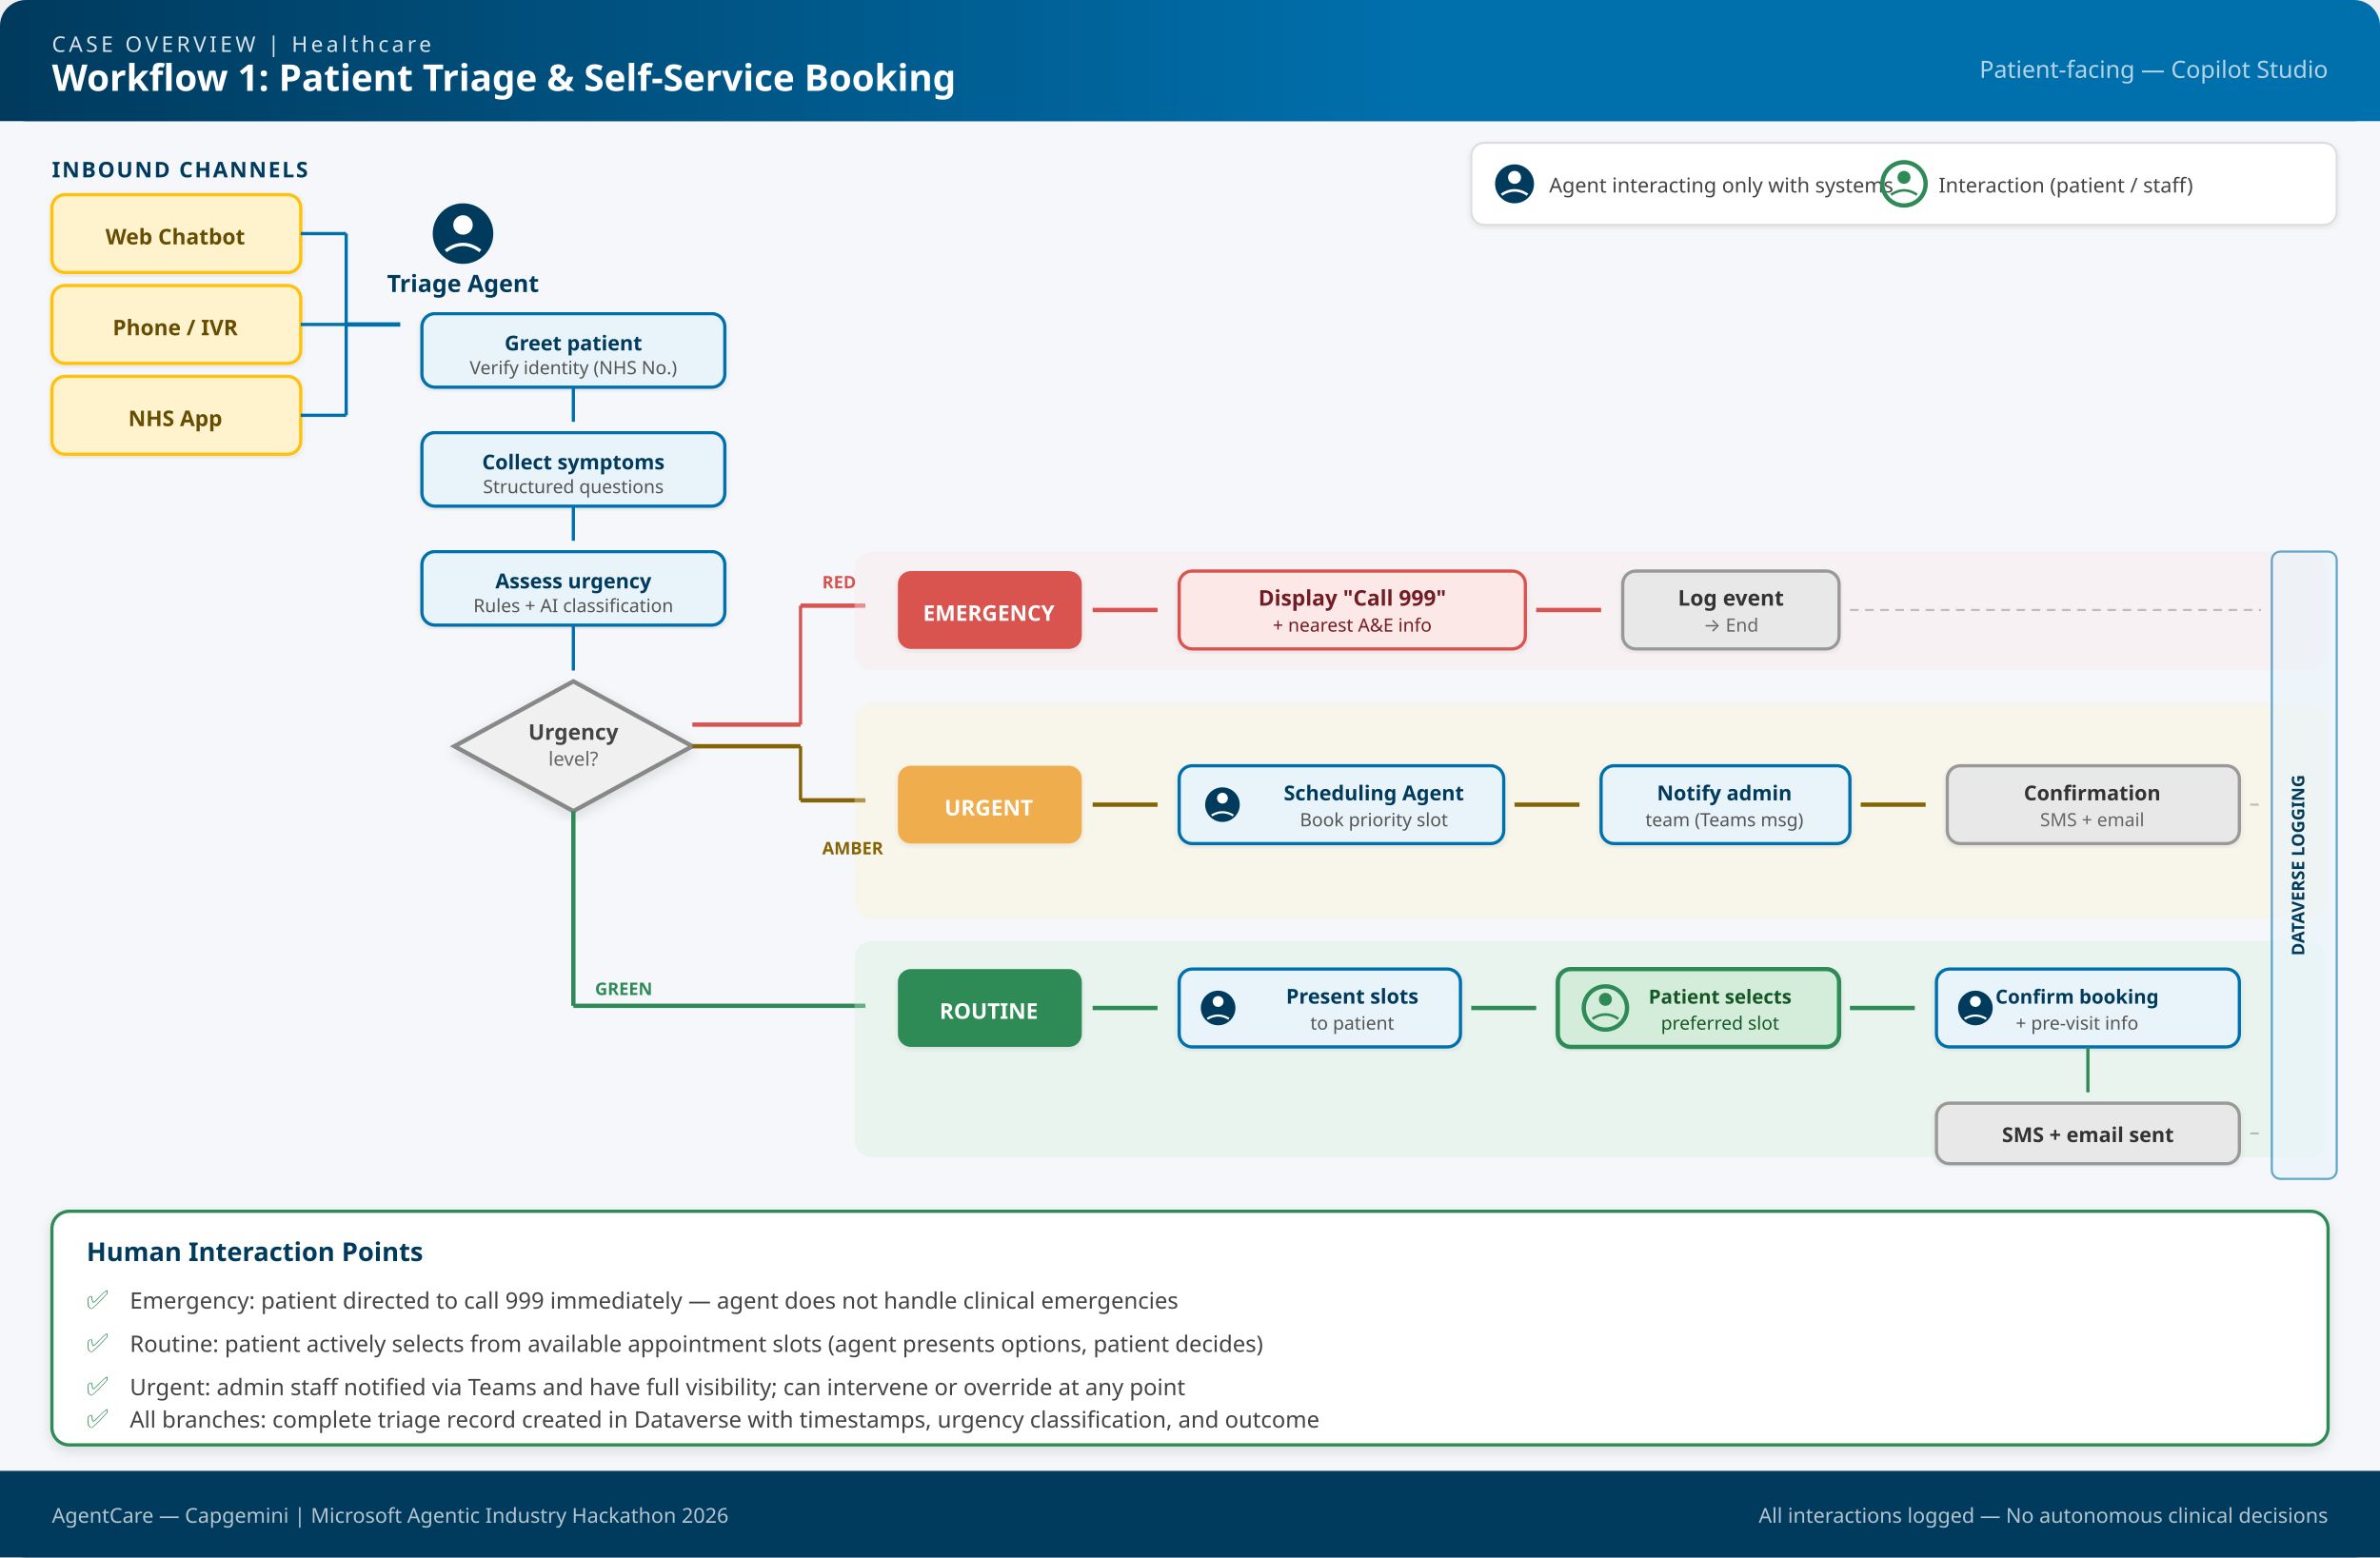
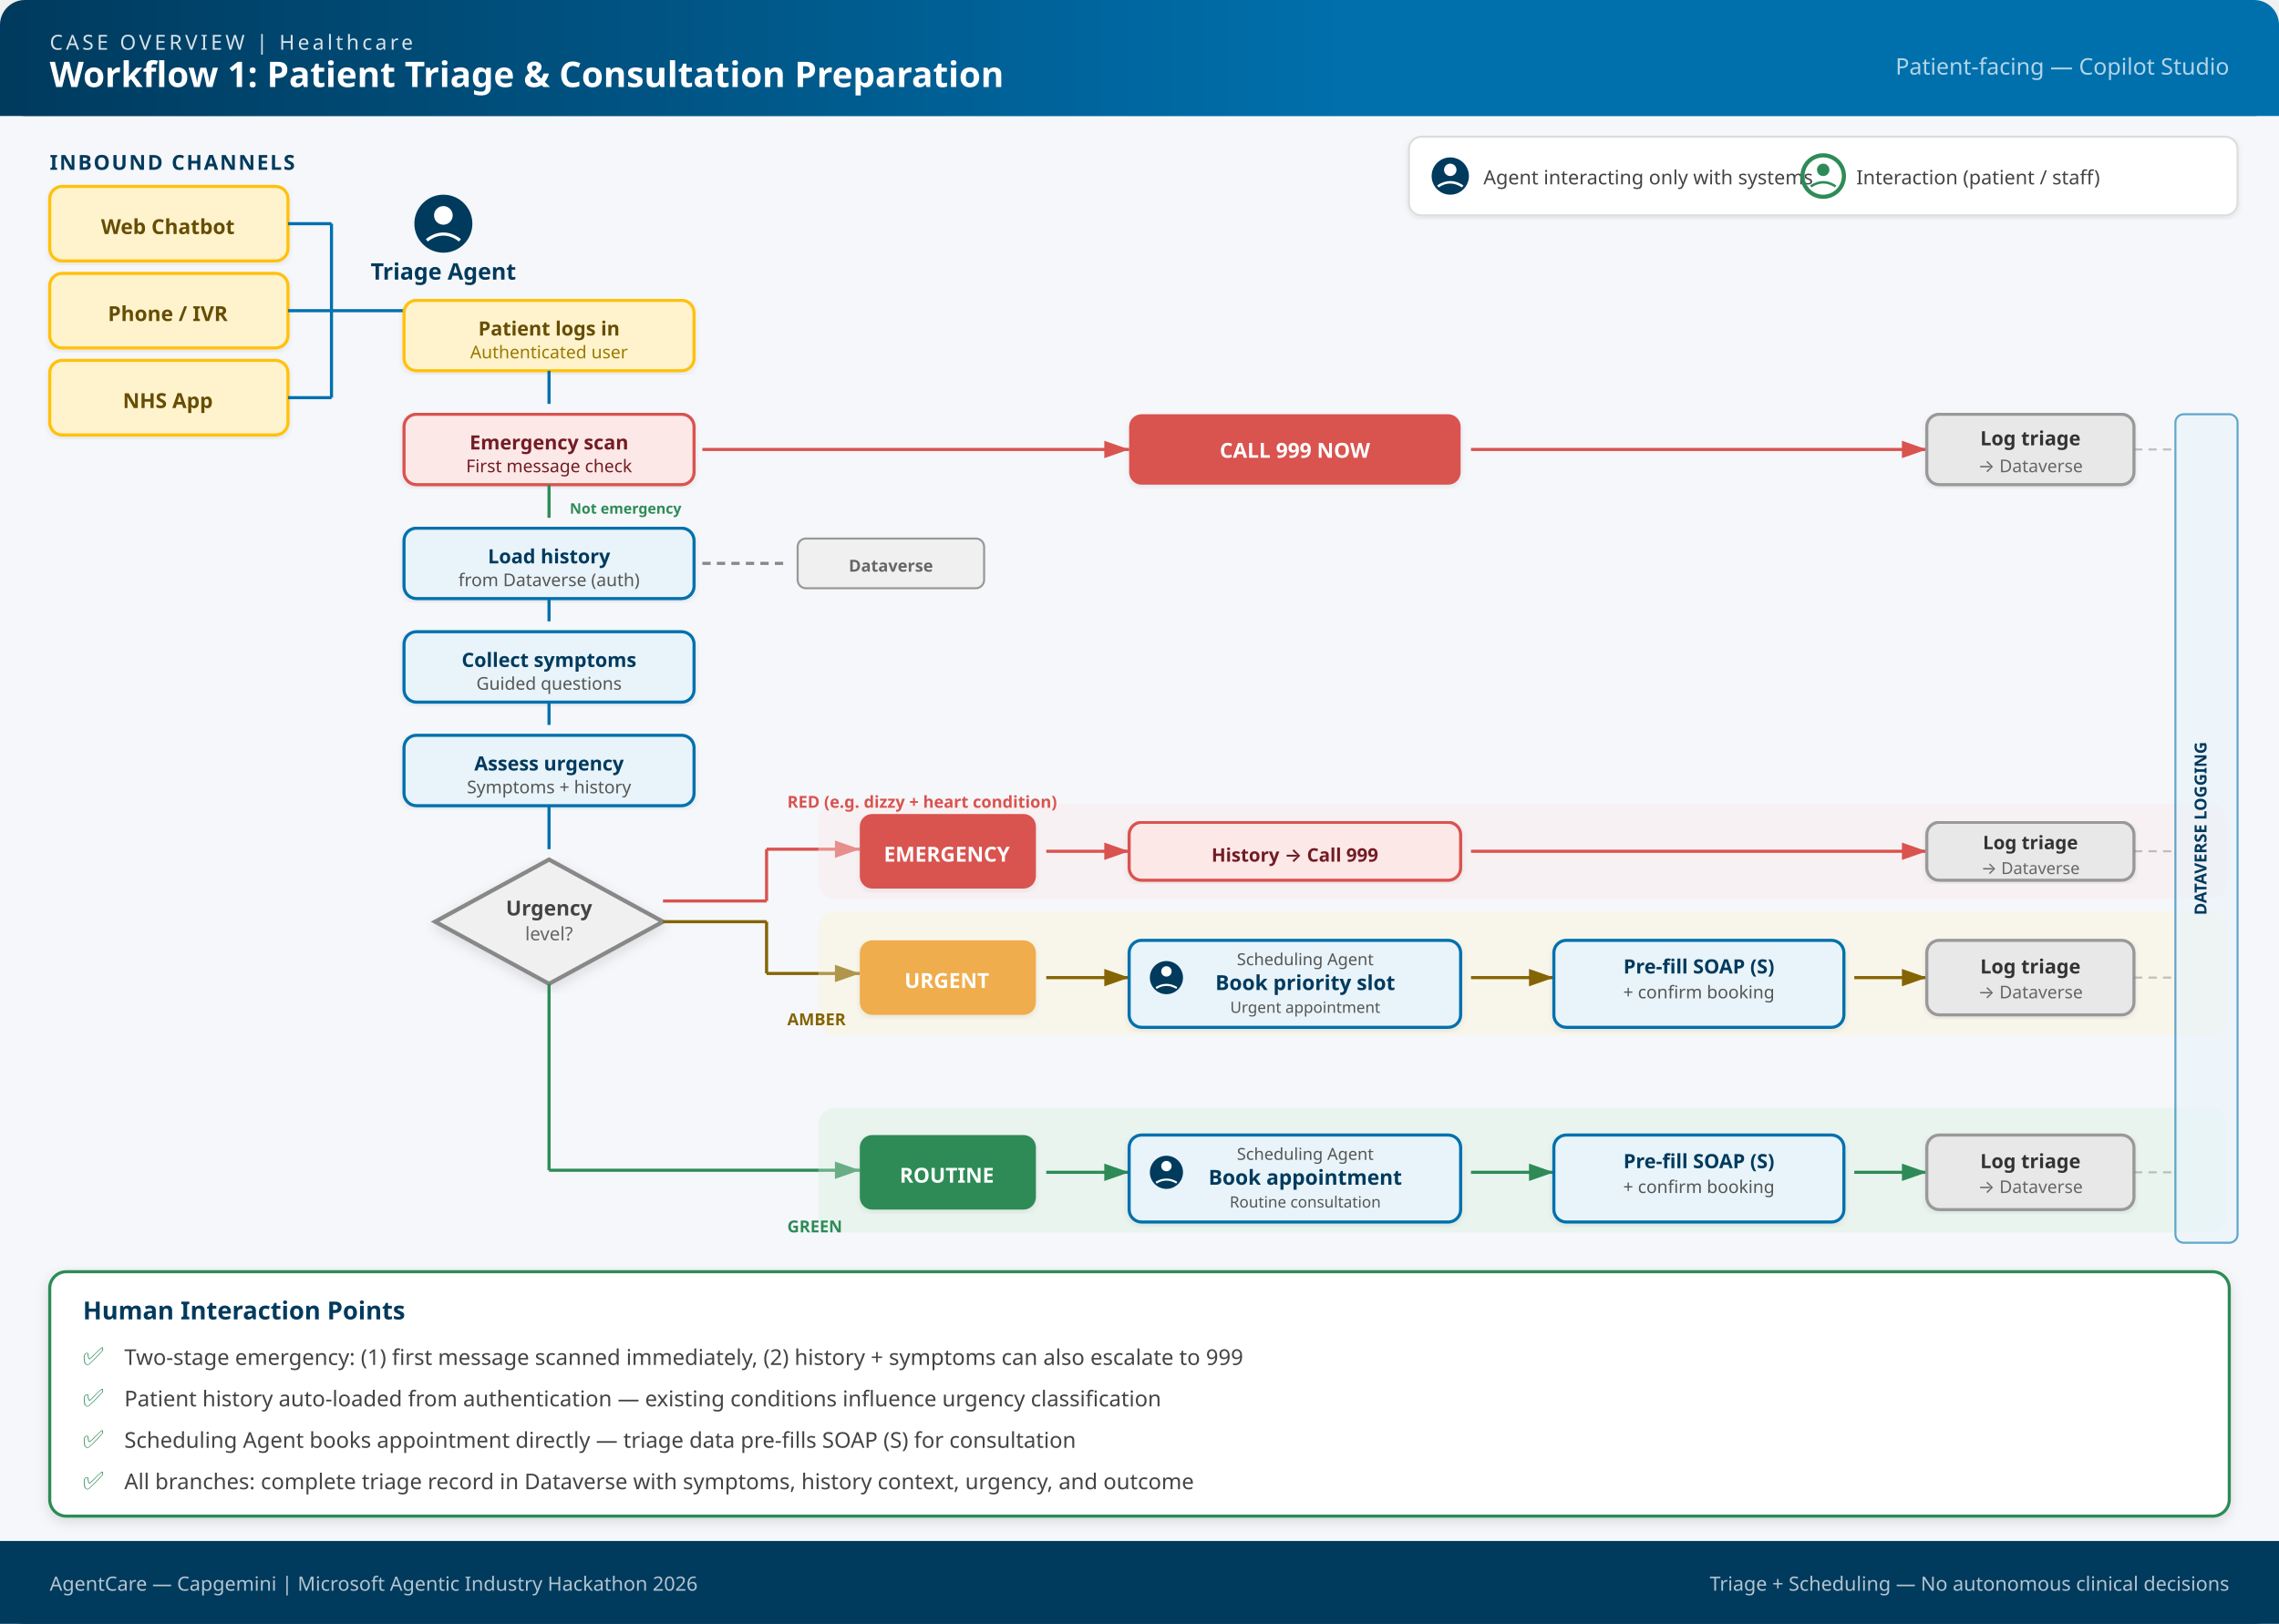
- <svg xmlns="http://www.w3.org/2000/svg" viewBox="0 0 1100 720" font-family="'Segoe UI', -apple-system, sans-serif">
+ <svg xmlns="http://www.w3.org/2000/svg" viewBox="0 0 1100 784" font-family="'Segoe UI', -apple-system, sans-serif">
  <defs>
    <filter id="shadow" x="-4%" y="-4%" width="108%" height="112%">
      <feDropShadow dx="0" dy="2" stdDeviation="3" flood-opacity="0.12" />
    </filter>
    <filter id="shadowSmall" x="-2%" y="-2%" width="104%" height="108%">
      <feDropShadow dx="0" dy="1" stdDeviation="1.5" flood-opacity="0.08" />
    </filter>
-     <marker id="arrow" viewBox="0 0 10 7" refX="10" refY="3.5" markerWidth="10" markerHeight="7" orient="auto-start-auto">
+     <marker id="arrow" viewBox="0 0 10 7" refX="10" refY="3.5" markerWidth="8" markerHeight="6" orient="auto-start-auto">
      <polygon points="0 0, 10 3.5, 0 7" fill="#0070AD" />
    </marker>
-     <marker id="arrowRed" viewBox="0 0 10 7" refX="10" refY="3.5" markerWidth="10" markerHeight="7" orient="auto-start-auto">
+     <marker id="arrowRed" viewBox="0 0 10 7" refX="10" refY="3.5" markerWidth="8" markerHeight="6" orient="auto-start-auto">
      <polygon points="0 0, 10 3.5, 0 7" fill="#D9534F" />
    </marker>
-     <marker id="arrowAmber" viewBox="0 0 10 7" refX="10" refY="3.5" markerWidth="10" markerHeight="7" orient="auto-start-auto">
+     <marker id="arrowAmber" viewBox="0 0 10 7" refX="10" refY="3.5" markerWidth="8" markerHeight="6" orient="auto-start-auto">
      <polygon points="0 0, 10 3.5, 0 7" fill="#856404" />
    </marker>
-     <marker id="arrowGreen" viewBox="0 0 10 7" refX="10" refY="3.5" markerWidth="10" markerHeight="7" orient="auto-start-auto">
+     <marker id="arrowGreen" viewBox="0 0 10 7" refX="10" refY="3.5" markerWidth="8" markerHeight="6" orient="auto-start-auto">
      <polygon points="0 0, 10 3.5, 0 7" fill="#2E8B57" />
    </marker>
-     <marker id="arrowGrey" viewBox="0 0 10 7" refX="10" refY="3.5" markerWidth="10" markerHeight="7" orient="auto-start-auto">
+     <marker id="arrowGrey" viewBox="0 0 10 7" refX="10" refY="3.5" markerWidth="8" markerHeight="6" orient="auto-start-auto">
      <polygon points="0 0, 10 3.5, 0 7" fill="#666" />
    </marker>
    <linearGradient id="headerGrad" x1="0" y1="0" x2="1" y2="0">
      <stop offset="0%" stop-color="#003A5D" />
      <stop offset="60%" stop-color="#0070AD" />
      <stop offset="100%" stop-color="#0070AD" />
    </linearGradient>
    <linearGradient id="footerGrad" x1="0" y1="0" x2="1" y2="0">
      <stop offset="0%" stop-color="#003A5D" />
      <stop offset="100%" stop-color="#003A5D" />
    </linearGradient>
    <clipPath id="agentClip">
      <circle cx="0" cy="0" r="14" />
    </clipPath>
  </defs>
-   <rect width="1100" height="720" rx="12" fill="#F5F7FA" />
+   <rect width="1100" height="784" rx="12" fill="#F5F7FA" />
  <rect width="1100" height="56" rx="12" fill="url(#headerGrad)" />
  <rect y="44" width="1100" height="12" fill="url(#headerGrad)" />
  <text x="24" y="24" fill="white" font-size="10" font-weight="400" letter-spacing="1.5" opacity="0.85">CASE OVERVIEW | Healthcare</text>
-   <text x="24" y="42" fill="white" font-size="17" font-weight="700">Workflow 1: Patient Triage &amp; Self-Service Booking</text>
+   <text x="24" y="42" fill="white" font-size="17" font-weight="700">Workflow 1: Patient Triage &amp; Consultation Preparation</text>
  <text x="1076" y="36" text-anchor="end" fill="white" font-size="11" opacity="0.7">Patient-facing — Copilot Studio</text>
  <rect x="680" y="66" width="400" height="38" rx="6" fill="white" stroke="#ddd" stroke-width="1" filter="url(#shadowSmall)" />
  <circle cx="700" cy="85" r="9" fill="#003A5D" />
  <circle cx="700" cy="82" r="3" fill="white" />
  <path d="M694,90 Q700,86 706,90" fill="none" stroke="white" stroke-width="1.2" />
  <text x="716" y="89" font-size="9.5" fill="#444">Agent interacting only with systems</text>
  <circle cx="880" cy="85" r="10" fill="none" stroke="#2E8B57" stroke-width="2" />
  <circle cx="880" cy="82" r="3" fill="#2E8B57" />
  <path d="M874,90 Q880,86 886,90" fill="none" stroke="#2E8B57" stroke-width="1.2" />
  <text x="896" y="89" font-size="9.5" fill="#444">Interaction (patient / staff)</text>
  <text x="24" y="82" font-size="10" font-weight="600" fill="#003A5D" letter-spacing="0.8">INBOUND CHANNELS</text>
  <rect x="24" y="90" width="115" height="36" rx="6" fill="#fff3cd" stroke="#ffc107" stroke-width="1.5" filter="url(#shadowSmall)" />
  <text x="81" y="113" text-anchor="middle" font-size="10" font-weight="600" fill="#664d03">Web Chatbot</text>
  <rect x="24" y="132" width="115" height="36" rx="6" fill="#fff3cd" stroke="#ffc107" stroke-width="1.5" filter="url(#shadowSmall)" />
  <text x="81" y="155" text-anchor="middle" font-size="10" font-weight="600" fill="#664d03">Phone / IVR</text>
  <rect x="24" y="174" width="115" height="36" rx="6" fill="#fff3cd" stroke="#ffc107" stroke-width="1.5" filter="url(#shadowSmall)" />
  <text x="81" y="197" text-anchor="middle" font-size="10" font-weight="600" fill="#664d03">NHS App</text>
  <line x1="139" y1="108" x2="160" y2="108" stroke="#0070AD" stroke-width="1.5" />
  <line x1="160" y1="108" x2="160" y2="150" stroke="#0070AD" stroke-width="1.5" />
  <line x1="139" y1="150" x2="160" y2="150" stroke="#0070AD" stroke-width="1.5" />
  <line x1="139" y1="192" x2="160" y2="192" stroke="#0070AD" stroke-width="1.5" />
  <line x1="160" y1="150" x2="160" y2="192" stroke="#0070AD" stroke-width="1.5" />
-   <line x1="160" y1="150" x2="185" y2="150" stroke="#0070AD" stroke-width="2" />
+   <line x1="160" y1="150" x2="195" y2="150" stroke="#0070AD" stroke-width="1.5" />
  <circle cx="214" cy="108" r="14" fill="#003A5D" />
  <circle cx="214" cy="104" r="4.5" fill="white" />
  <path d="M206,116 Q214,110 222,116" fill="none" stroke="white" stroke-width="1.5" />
  <text x="214" y="135" text-anchor="middle" font-size="11" font-weight="700" fill="#003A5D">Triage Agent</text>
-   <rect x="195" y="145" width="140" height="34" rx="6" fill="#E8F4FA" stroke="#0070AD" stroke-width="1.5" filter="url(#shadowSmall)" />
-   <text x="265" y="162" text-anchor="middle" font-size="9.5" font-weight="600" fill="#003A5D">Greet patient</text>
-   <text x="265" y="173" text-anchor="middle" font-size="8.5" fill="#555">Verify identity (NHS No.)</text>
+   <rect x="195" y="145" width="140" height="34" rx="6" fill="#fff3cd" stroke="#ffc107" stroke-width="1.5" filter="url(#shadowSmall)" />
+   <text x="265" y="162" text-anchor="middle" font-size="9.5" font-weight="600" fill="#664d03">Patient logs in</text>
+   <text x="265" y="173" text-anchor="middle" font-size="8.5" fill="#997a00">Authenticated user</text>
  <line x1="265" y1="179" x2="265" y2="195" stroke="#0070AD" stroke-width="1.5" />
-   <rect x="195" y="200" width="140" height="34" rx="6" fill="#E8F4FA" stroke="#0070AD" stroke-width="1.5" filter="url(#shadowSmall)" />
-   <text x="265" y="217" text-anchor="middle" font-size="9.5" font-weight="600" fill="#003A5D">Collect symptoms</text>
-   <text x="265" y="228" text-anchor="middle" font-size="8.5" fill="#555">Structured questions</text>
-   <line x1="265" y1="234" x2="265" y2="250" stroke="#0070AD" stroke-width="1.5" />
+   <rect x="195" y="200" width="140" height="34" rx="6" fill="#fde8e8" stroke="#D9534F" stroke-width="1.5" filter="url(#shadowSmall)" />
+   <text x="265" y="217" text-anchor="middle" font-size="9.5" font-weight="600" fill="#721c24">Emergency scan</text>
+   <text x="265" y="228" text-anchor="middle" font-size="8.5" fill="#721c24">First message check</text>
+   <line x1="339" y1="217" x2="545" y2="217" stroke="#D9534F" stroke-width="1.5" marker-end="url(#arrowRed)" />
+   <rect x="545" y="200" width="160" height="34" rx="6" fill="#D9534F" filter="url(#shadowSmall)" />
+   <text x="625" y="221" text-anchor="middle" font-size="10" font-weight="700" fill="white">CALL 999 NOW</text>
+   <line x1="710" y1="217" x2="930" y2="217" stroke="#D9534F" stroke-width="1.5" marker-end="url(#arrowRed)" />
+   <rect x="930" y="200" width="100" height="34" rx="6" fill="#e8e8e8" stroke="#999" stroke-width="1.5" filter="url(#shadowSmall)" />
+   <text x="980" y="215" text-anchor="middle" font-size="9.5" font-weight="600" fill="#333">Log triage</text>
+   <text x="980" y="228" text-anchor="middle" font-size="8.5" fill="#666">→ Dataverse</text>
+   <line x1="265" y1="234" x2="265" y2="250" stroke="#2E8B57" stroke-width="1.5" />
+   <text x="275" y="248" font-size="7" fill="#2E8B57" font-weight="600">Not emergency</text>
  <rect x="195" y="255" width="140" height="34" rx="6" fill="#E8F4FA" stroke="#0070AD" stroke-width="1.5" filter="url(#shadowSmall)" />
-   <text x="265" y="272" text-anchor="middle" font-size="9.5" font-weight="600" fill="#003A5D">Assess urgency</text>
-   <text x="265" y="283" text-anchor="middle" font-size="8.5" fill="#555">Rules + AI classification</text>
-   <line x1="265" y1="289" x2="265" y2="310" stroke="#0070AD" stroke-width="1.5" />
-   <polygon points="265,315 320,345 265,375 210,345" fill="#f0f0f0" stroke="#888" stroke-width="2" filter="url(#shadow)" />
-   <text x="265" y="342" text-anchor="middle" font-size="10" font-weight="700" fill="#444">Urgency</text>
-   <text x="265" y="354" text-anchor="middle" font-size="9" fill="#666">level?</text>
-   <line x1="320" y1="335" x2="370" y2="335" stroke="#D9534F" stroke-width="2" />
-   <line x1="370" y1="335" x2="370" y2="280" stroke="#D9534F" stroke-width="1.5" />
-   <line x1="370" y1="280" x2="400" y2="280" stroke="#D9534F" stroke-width="2" />
-   <rect x="395" y="255" width="680" height="55" rx="8" fill="#fde8e8" opacity="0.4" />
-   <rect x="415" y="264" width="85" height="36" rx="6" fill="#D9534F" filter="url(#shadowSmall)" />
-   <text x="457" y="287" text-anchor="middle" font-size="10" font-weight="700" fill="white">EMERGENCY</text>
-   <line x1="505" y1="282" x2="535" y2="282" stroke="#D9534F" stroke-width="2" />
-   <rect x="545" y="264" width="160" height="36" rx="6" fill="#fde8e8" stroke="#D9534F" stroke-width="1.5" filter="url(#shadowSmall)" />
-   <text x="625" y="280" text-anchor="middle" font-size="10" font-weight="700" fill="#721c24">Display "Call 999"</text>
-   <text x="625" y="292" text-anchor="middle" font-size="8.5" fill="#721c24">+ nearest A&amp;E info</text>
-   <line x1="710" y1="282" x2="740" y2="282" stroke="#D9534F" stroke-width="2" />
-   <rect x="750" y="264" width="100" height="36" rx="6" fill="#e8e8e8" stroke="#999" stroke-width="1.5" filter="url(#shadowSmall)" />
-   <text x="800" y="280" text-anchor="middle" font-size="10" font-weight="600" fill="#333">Log event</text>
-   <text x="800" y="292" text-anchor="middle" font-size="8.5" fill="#666">→ End</text>
-   <text x="380" y="272" font-size="8" font-weight="700" fill="#D9534F">RED</text>
-   <line x1="320" y1="345" x2="370" y2="345" stroke="#856404" stroke-width="2" />
-   <line x1="370" y1="345" x2="370" y2="370" stroke="#856404" stroke-width="1.5" />
-   <line x1="370" y1="370" x2="400" y2="370" stroke="#856404" stroke-width="2" />
-   <rect x="395" y="325" width="680" height="100" rx="8" fill="#fef3cd" opacity="0.35" />
-   <rect x="415" y="354" width="85" height="36" rx="6" fill="#F0AD4E" filter="url(#shadowSmall)" />
-   <text x="457" y="377" text-anchor="middle" font-size="10" font-weight="700" fill="white">URGENT</text>
-   <line x1="505" y1="372" x2="535" y2="372" stroke="#856404" stroke-width="2" />
-   <rect x="545" y="354" width="150" height="36" rx="6" fill="#E8F4FA" stroke="#0070AD" stroke-width="1.5" filter="url(#shadowSmall)" />
-   <circle cx="565" cy="372" r="8" fill="#003A5D" />
-   <circle cx="565" cy="369" r="2.5" fill="white" />
-   <path d="M560,377 Q565,374 570,377" fill="none" stroke="white" stroke-width="1" />
-   <text x="635" y="370" text-anchor="middle" font-size="9.5" font-weight="600" fill="#003A5D">Scheduling Agent</text>
-   <text x="635" y="382" text-anchor="middle" font-size="8.5" fill="#555">Book priority slot</text>
-   <line x1="700" y1="372" x2="730" y2="372" stroke="#856404" stroke-width="2" />
-   <rect x="740" y="354" width="115" height="36" rx="6" fill="#E8F4FA" stroke="#0070AD" stroke-width="1.5" filter="url(#shadowSmall)" />
-   <text x="797" y="370" text-anchor="middle" font-size="9.5" font-weight="600" fill="#003A5D">Notify admin</text>
-   <text x="797" y="382" text-anchor="middle" font-size="8.5" fill="#555">team (Teams msg)</text>
-   <line x1="860" y1="372" x2="890" y2="372" stroke="#856404" stroke-width="2" />
-   <rect x="900" y="354" width="135" height="36" rx="6" fill="#e8e8e8" stroke="#999" stroke-width="1.5" filter="url(#shadowSmall)" />
-   <text x="967" y="370" text-anchor="middle" font-size="9.5" font-weight="600" fill="#333">Confirmation</text>
-   <text x="967" y="382" text-anchor="middle" font-size="8.5" fill="#666">SMS + email</text>
-   <text x="380" y="395" font-size="8" font-weight="700" fill="#856404">AMBER</text>
-   <line x1="265" y1="375" x2="265" y2="465" stroke="#2E8B57" stroke-width="2" />
-   <line x1="265" y1="465" x2="400" y2="465" stroke="#2E8B57" stroke-width="2" />
-   <rect x="395" y="435" width="680" height="100" rx="8" fill="#d4edda" opacity="0.35" />
-   <rect x="415" y="448" width="85" height="36" rx="6" fill="#2E8B57" filter="url(#shadowSmall)" />
-   <text x="457" y="471" text-anchor="middle" font-size="10" font-weight="700" fill="white">ROUTINE</text>
-   <line x1="505" y1="466" x2="535" y2="466" stroke="#2E8B57" stroke-width="2" />
-   <rect x="545" y="448" width="130" height="36" rx="6" fill="#E8F4FA" stroke="#0070AD" stroke-width="1.5" filter="url(#shadowSmall)" />
-   <circle cx="563" cy="466" r="8" fill="#003A5D" />
-   <circle cx="563" cy="463" r="2.5" fill="white" />
-   <path d="M558,471 Q563,468 568,471" fill="none" stroke="white" stroke-width="1" />
-   <text x="625" y="464" text-anchor="middle" font-size="9.5" font-weight="600" fill="#003A5D">Present slots</text>
-   <text x="625" y="476" text-anchor="middle" font-size="8.5" fill="#555">to patient</text>
-   <line x1="680" y1="466" x2="710" y2="466" stroke="#2E8B57" stroke-width="2" />
-   <rect x="720" y="448" width="130" height="36" rx="6" fill="#d4edda" stroke="#2E8B57" stroke-width="2" filter="url(#shadowSmall)" />
-   <circle cx="742" cy="466" r="10" fill="none" stroke="#2E8B57" stroke-width="2" />
-   <circle cx="742" cy="462" r="3" fill="#2E8B57" />
-   <path d="M736,471 Q742,467 748,471" fill="none" stroke="#2E8B57" stroke-width="1.2" />
-   <text x="795" y="464" text-anchor="middle" font-size="9" font-weight="600" fill="#155724">Patient selects</text>
-   <text x="795" y="476" text-anchor="middle" font-size="8.5" fill="#155724">preferred slot</text>
-   <line x1="855" y1="466" x2="885" y2="466" stroke="#2E8B57" stroke-width="2" />
-   <rect x="895" y="448" width="140" height="36" rx="6" fill="#E8F4FA" stroke="#0070AD" stroke-width="1.5" filter="url(#shadowSmall)" />
-   <circle cx="913" cy="466" r="8" fill="#003A5D" />
-   <circle cx="913" cy="463" r="2.5" fill="white" />
-   <path d="M908,471 Q913,468 918,471" fill="none" stroke="white" stroke-width="1" />
-   <text x="960" y="464" text-anchor="middle" font-size="9" font-weight="600" fill="#003A5D">Confirm booking</text>
-   <text x="960" y="476" text-anchor="middle" font-size="8.5" fill="#555">+ pre-visit info</text>
-   <line x1="965" y1="484" x2="965" y2="505" stroke="#2E8B57" stroke-width="1.5" />
-   <rect x="895" y="510" width="140" height="28" rx="6" fill="#e8e8e8" stroke="#999" stroke-width="1.5" filter="url(#shadowSmall)" />
-   <text x="965" y="528" text-anchor="middle" font-size="9.5" font-weight="600" fill="#333">SMS + email sent</text>
-   <text x="275" y="460" font-size="8" font-weight="700" fill="#2E8B57">GREEN</text>
-   <rect x="1050" y="255" width="30" height="290" rx="4" fill="#E8F4FA" stroke="#0070AD" stroke-width="1" opacity="0.6" />
+   <text x="265" y="272" text-anchor="middle" font-size="9.5" font-weight="600" fill="#003A5D">Load history</text>
+   <text x="265" y="283" text-anchor="middle" font-size="8.5" fill="#555">from Dataverse (auth)</text>
+   <line x1="339" y1="272" x2="380" y2="272" stroke="#888" stroke-width="1.5" stroke-dasharray="4,3" />
+   <rect x="385" y="260" width="90" height="24" rx="4" fill="#f0f0f0" stroke="#999" stroke-width="1" />
+   <text x="430" y="276" text-anchor="middle" font-size="8" font-weight="600" fill="#666">Dataverse</text>
+   <line x1="265" y1="289" x2="265" y2="300" stroke="#0070AD" stroke-width="1.5" />
+   <rect x="195" y="305" width="140" height="34" rx="6" fill="#E8F4FA" stroke="#0070AD" stroke-width="1.5" filter="url(#shadowSmall)" />
+   <text x="265" y="322" text-anchor="middle" font-size="9.5" font-weight="600" fill="#003A5D">Collect symptoms</text>
+   <text x="265" y="333" text-anchor="middle" font-size="8.5" fill="#555">Guided questions</text>
+   <line x1="265" y1="339" x2="265" y2="350" stroke="#0070AD" stroke-width="1.5" />
+   <rect x="195" y="355" width="140" height="34" rx="6" fill="#E8F4FA" stroke="#0070AD" stroke-width="1.5" filter="url(#shadowSmall)" />
+   <text x="265" y="372" text-anchor="middle" font-size="9.5" font-weight="600" fill="#003A5D">Assess urgency</text>
+   <text x="265" y="383" text-anchor="middle" font-size="8.5" fill="#555">Symptoms + history</text>
+   <line x1="265" y1="389" x2="265" y2="410" stroke="#0070AD" stroke-width="1.5" />
+   <polygon points="265,415 320,445 265,475 210,445" fill="#f0f0f0" stroke="#888" stroke-width="2" filter="url(#shadow)" />
+   <text x="265" y="442" text-anchor="middle" font-size="10" font-weight="700" fill="#444">Urgency</text>
+   <text x="265" y="454" text-anchor="middle" font-size="9" fill="#666">level?</text>
+   <line x1="320" y1="435" x2="370" y2="435" stroke="#D9534F" stroke-width="1.5" />
+   <line x1="370" y1="435" x2="370" y2="410" stroke="#D9534F" stroke-width="1.5" />
+   <line x1="370" y1="410" x2="415" y2="410" stroke="#D9534F" stroke-width="1.5" marker-end="url(#arrowRed)" />
+   <rect x="395" y="388" width="680" height="46" rx="8" fill="#fde8e8" opacity="0.4" />
+   <rect x="415" y="393" width="85" height="36" rx="6" fill="#D9534F" filter="url(#shadowSmall)" />
+   <text x="457" y="416" text-anchor="middle" font-size="10" font-weight="700" fill="white">EMERGENCY</text>
+   <line x1="505" y1="411" x2="545" y2="411" stroke="#D9534F" stroke-width="1.5" marker-end="url(#arrowRed)" />
+   <rect x="545" y="397" width="160" height="28" rx="6" fill="#fde8e8" stroke="#D9534F" stroke-width="1.5" filter="url(#shadowSmall)" />
+   <text x="625" y="416" text-anchor="middle" font-size="9" font-weight="600" fill="#721c24">History → Call 999</text>
+   <line x1="710" y1="411" x2="930" y2="411" stroke="#D9534F" stroke-width="1.5" marker-end="url(#arrowRed)" />
+   <rect x="930" y="397" width="100" height="28" rx="6" fill="#e8e8e8" stroke="#999" stroke-width="1.5" filter="url(#shadowSmall)" />
+   <text x="980" y="410" text-anchor="middle" font-size="9" font-weight="600" fill="#333">Log triage</text>
+   <text x="980" y="422" text-anchor="middle" font-size="8" fill="#666">→ Dataverse</text>
+   <text x="380" y="390" font-size="8" font-weight="700" fill="#D9534F">RED (e.g. dizzy + heart condition)</text>
+   <line x1="320" y1="445" x2="370" y2="445" stroke="#856404" stroke-width="1.5" />
+   <line x1="370" y1="445" x2="370" y2="470" stroke="#856404" stroke-width="1.5" />
+   <line x1="370" y1="470" x2="415" y2="470" stroke="#856404" stroke-width="1.5" marker-end="url(#arrowAmber)" />
+   <rect x="395" y="440" width="680" height="60" rx="8" fill="#fef3cd" opacity="0.35" />
+   <rect x="415" y="454" width="85" height="36" rx="6" fill="#F0AD4E" filter="url(#shadowSmall)" />
+   <text x="457" y="477" text-anchor="middle" font-size="10" font-weight="700" fill="white">URGENT</text>
+   <line x1="505" y1="472" x2="545" y2="472" stroke="#856404" stroke-width="1.5" marker-end="url(#arrowAmber)" />
+   <rect x="545" y="454" width="160" height="42" rx="6" fill="#E8F4FA" stroke="#0070AD" stroke-width="1.5" filter="url(#shadowSmall)" />
+   <circle cx="563" cy="472" r="8" fill="#003A5D" />
+   <circle cx="563" cy="469" r="2.5" fill="white" />
+   <path d="M558,477 Q563,474 568,477" fill="none" stroke="white" stroke-width="1" />
+   <text x="630" y="466" text-anchor="middle" font-size="8" font-weight="500" fill="#555">Scheduling Agent</text>
+   <text x="630" y="478" text-anchor="middle" font-size="10" font-weight="700" fill="#003A5D">Book priority slot</text>
+   <text x="630" y="489" text-anchor="middle" font-size="7.5" fill="#555">Urgent appointment</text>
+   <line x1="710" y1="472" x2="750" y2="472" stroke="#856404" stroke-width="1.5" marker-end="url(#arrowAmber)" />
+   <rect x="750" y="454" width="140" height="42" rx="6" fill="#E8F4FA" stroke="#0070AD" stroke-width="1.5" filter="url(#shadowSmall)" />
+   <text x="820" y="470" text-anchor="middle" font-size="9.5" font-weight="600" fill="#003A5D">Pre-fill SOAP (S)</text>
+   <text x="820" y="482" text-anchor="middle" font-size="8.5" fill="#555">+ confirm booking</text>
+   <line x1="895" y1="472" x2="930" y2="472" stroke="#856404" stroke-width="1.5" marker-end="url(#arrowAmber)" />
+   <rect x="930" y="454" width="100" height="36" rx="6" fill="#e8e8e8" stroke="#999" stroke-width="1.5" filter="url(#shadowSmall)" />
+   <text x="980" y="470" text-anchor="middle" font-size="9.5" font-weight="600" fill="#333">Log triage</text>
+   <text x="980" y="482" text-anchor="middle" font-size="8.5" fill="#666">→ Dataverse</text>
+   <text x="380" y="495" font-size="8" font-weight="700" fill="#856404">AMBER</text>
+   <line x1="265" y1="475" x2="265" y2="565" stroke="#2E8B57" stroke-width="1.5" />
+   <line x1="265" y1="565" x2="415" y2="565" stroke="#2E8B57" stroke-width="1.5" marker-end="url(#arrowGreen)" />
+   <rect x="395" y="535" width="680" height="60" rx="8" fill="#d4edda" opacity="0.35" />
+   <rect x="415" y="548" width="85" height="36" rx="6" fill="#2E8B57" filter="url(#shadowSmall)" />
+   <text x="457" y="571" text-anchor="middle" font-size="10" font-weight="700" fill="white">ROUTINE</text>
+   <line x1="505" y1="566" x2="545" y2="566" stroke="#2E8B57" stroke-width="1.5" marker-end="url(#arrowGreen)" />
+   <rect x="545" y="548" width="160" height="42" rx="6" fill="#E8F4FA" stroke="#0070AD" stroke-width="1.5" filter="url(#shadowSmall)" />
+   <circle cx="563" cy="566" r="8" fill="#003A5D" />
+   <circle cx="563" cy="563" r="2.5" fill="white" />
+   <path d="M558,571 Q563,568 568,571" fill="none" stroke="white" stroke-width="1" />
+   <text x="630" y="560" text-anchor="middle" font-size="8" font-weight="500" fill="#555">Scheduling Agent</text>
+   <text x="630" y="572" text-anchor="middle" font-size="10" font-weight="700" fill="#003A5D">Book appointment</text>
+   <text x="630" y="583" text-anchor="middle" font-size="7.5" fill="#555">Routine consultation</text>
+   <line x1="710" y1="566" x2="750" y2="566" stroke="#2E8B57" stroke-width="1.5" marker-end="url(#arrowGreen)" />
+   <rect x="750" y="548" width="140" height="42" rx="6" fill="#E8F4FA" stroke="#0070AD" stroke-width="1.5" filter="url(#shadowSmall)" />
+   <text x="820" y="564" text-anchor="middle" font-size="9.5" font-weight="600" fill="#003A5D">Pre-fill SOAP (S)</text>
+   <text x="820" y="576" text-anchor="middle" font-size="8.5" fill="#555">+ confirm booking</text>
+   <line x1="895" y1="566" x2="930" y2="566" stroke="#2E8B57" stroke-width="1.5" marker-end="url(#arrowGreen)" />
+   <rect x="930" y="548" width="100" height="36" rx="6" fill="#e8e8e8" stroke="#999" stroke-width="1.5" filter="url(#shadowSmall)" />
+   <text x="980" y="564" text-anchor="middle" font-size="9.5" font-weight="600" fill="#333">Log triage</text>
+   <text x="980" y="576" text-anchor="middle" font-size="8.5" fill="#666">→ Dataverse</text>
+   <text x="380" y="595" font-size="8" font-weight="700" fill="#2E8B57">GREEN</text>
+   <rect x="1050" y="200" width="30" height="400" rx="4" fill="#E8F4FA" stroke="#0070AD" stroke-width="1" opacity="0.6" />
  <text x="1065" y="400" text-anchor="middle" font-size="8" fill="#003A5D" transform="rotate(-90, 1065, 400)" font-weight="600">DATAVERSE LOGGING</text>
-   <line x1="855" y1="282" x2="1045" y2="282" stroke="#888" stroke-width="1" stroke-dasharray="4,3" opacity="0.5" />
-   <line x1="1040" y1="372" x2="1045" y2="372" stroke="#888" stroke-width="1" stroke-dasharray="4,3" opacity="0.5" />
-   <line x1="1040" y1="524" x2="1045" y2="524" stroke="#888" stroke-width="1" stroke-dasharray="4,3" opacity="0.5" />
-   <rect x="24" y="560" width="1052" height="108" rx="8" fill="white" stroke="#2E8B57" stroke-width="1.5" filter="url(#shadow)" />
-   <text x="40" y="583" font-size="12" font-weight="700" fill="#003A5D">Human Interaction Points</text>
-   <text x="40" y="605" font-size="12" fill="#2E8B57">✅</text>
-   <text x="60" y="605" font-size="10.5" fill="#444">Emergency: patient directed to call 999 immediately — agent does not handle clinical emergencies</text>
-   <text x="40" y="625" font-size="12" fill="#2E8B57">✅</text>
-   <text x="60" y="625" font-size="10.5" fill="#444">Routine: patient actively selects from available appointment slots (agent presents options, patient decides)</text>
-   <text x="40" y="645" font-size="12" fill="#2E8B57">✅</text>
-   <text x="60" y="645" font-size="10.5" fill="#444">Urgent: admin staff notified via Teams and have full visibility; can intervene or override at any point</text>
-   <text x="40" y="660" font-size="12" fill="#2E8B57">✅</text>
-   <text x="60" y="660" font-size="10.5" fill="#444">All branches: complete triage record created in Dataverse with timestamps, urgency classification, and outcome</text>
-   <rect y="680" width="1100" height="40" fill="#003A5D" />
-   <rect y="708" width="1100" height="12" rx="12" fill="#003A5D" />
-   <text x="24" y="704" fill="white" font-size="9.5" opacity="0.7">AgentCare — Capgemini | Microsoft Agentic Industry Hackathon 2026</text>
-   <text x="1076" y="704" text-anchor="end" fill="white" font-size="9.5" opacity="0.7">All interactions logged — No autonomous clinical decisions</text>
+   <line x1="1030" y1="217" x2="1050" y2="217" stroke="#888" stroke-width="1" stroke-dasharray="4,3" opacity="0.5" />
+   <line x1="1030" y1="411" x2="1050" y2="411" stroke="#888" stroke-width="1" stroke-dasharray="4,3" opacity="0.5" />
+   <line x1="1030" y1="472" x2="1050" y2="472" stroke="#888" stroke-width="1" stroke-dasharray="4,3" opacity="0.5" />
+   <line x1="1030" y1="566" x2="1050" y2="566" stroke="#888" stroke-width="1" stroke-dasharray="4,3" opacity="0.5" />
+   <rect x="24" y="614" width="1052" height="118" rx="8" fill="white" stroke="#2E8B57" stroke-width="1.5" filter="url(#shadow)" />
+   <text x="40" y="637" font-size="12" font-weight="700" fill="#003A5D">Human Interaction Points</text>
+   <text x="40" y="659" font-size="12" fill="#2E8B57">✅</text>
+   <text x="60" y="659" font-size="10.5" fill="#444">Two-stage emergency: (1) first message scanned immediately, (2) history + symptoms can also escalate to 999</text>
+   <text x="40" y="679" font-size="12" fill="#2E8B57">✅</text>
+   <text x="60" y="679" font-size="10.5" fill="#444">Patient history auto-loaded from authentication — existing conditions influence urgency classification</text>
+   <text x="40" y="699" font-size="12" fill="#2E8B57">✅</text>
+   <text x="60" y="699" font-size="10.5" fill="#444">Scheduling Agent books appointment directly — triage data pre-fills SOAP (S) for consultation</text>
+   <text x="40" y="719" font-size="12" fill="#2E8B57">✅</text>
+   <text x="60" y="719" font-size="10.5" fill="#444">All branches: complete triage record in Dataverse with symptoms, history context, urgency, and outcome</text>
+   <rect y="744" width="1100" height="40" fill="#003A5D" />
+   <rect y="772" width="1100" height="12" rx="12" fill="#003A5D" />
+   <text x="24" y="768" fill="white" font-size="9.5" opacity="0.7">AgentCare — Capgemini | Microsoft Agentic Industry Hackathon 2026</text>
+   <text x="1076" y="768" text-anchor="end" fill="white" font-size="9.5" opacity="0.7">Triage + Scheduling — No autonomous clinical decisions</text>
</svg>
